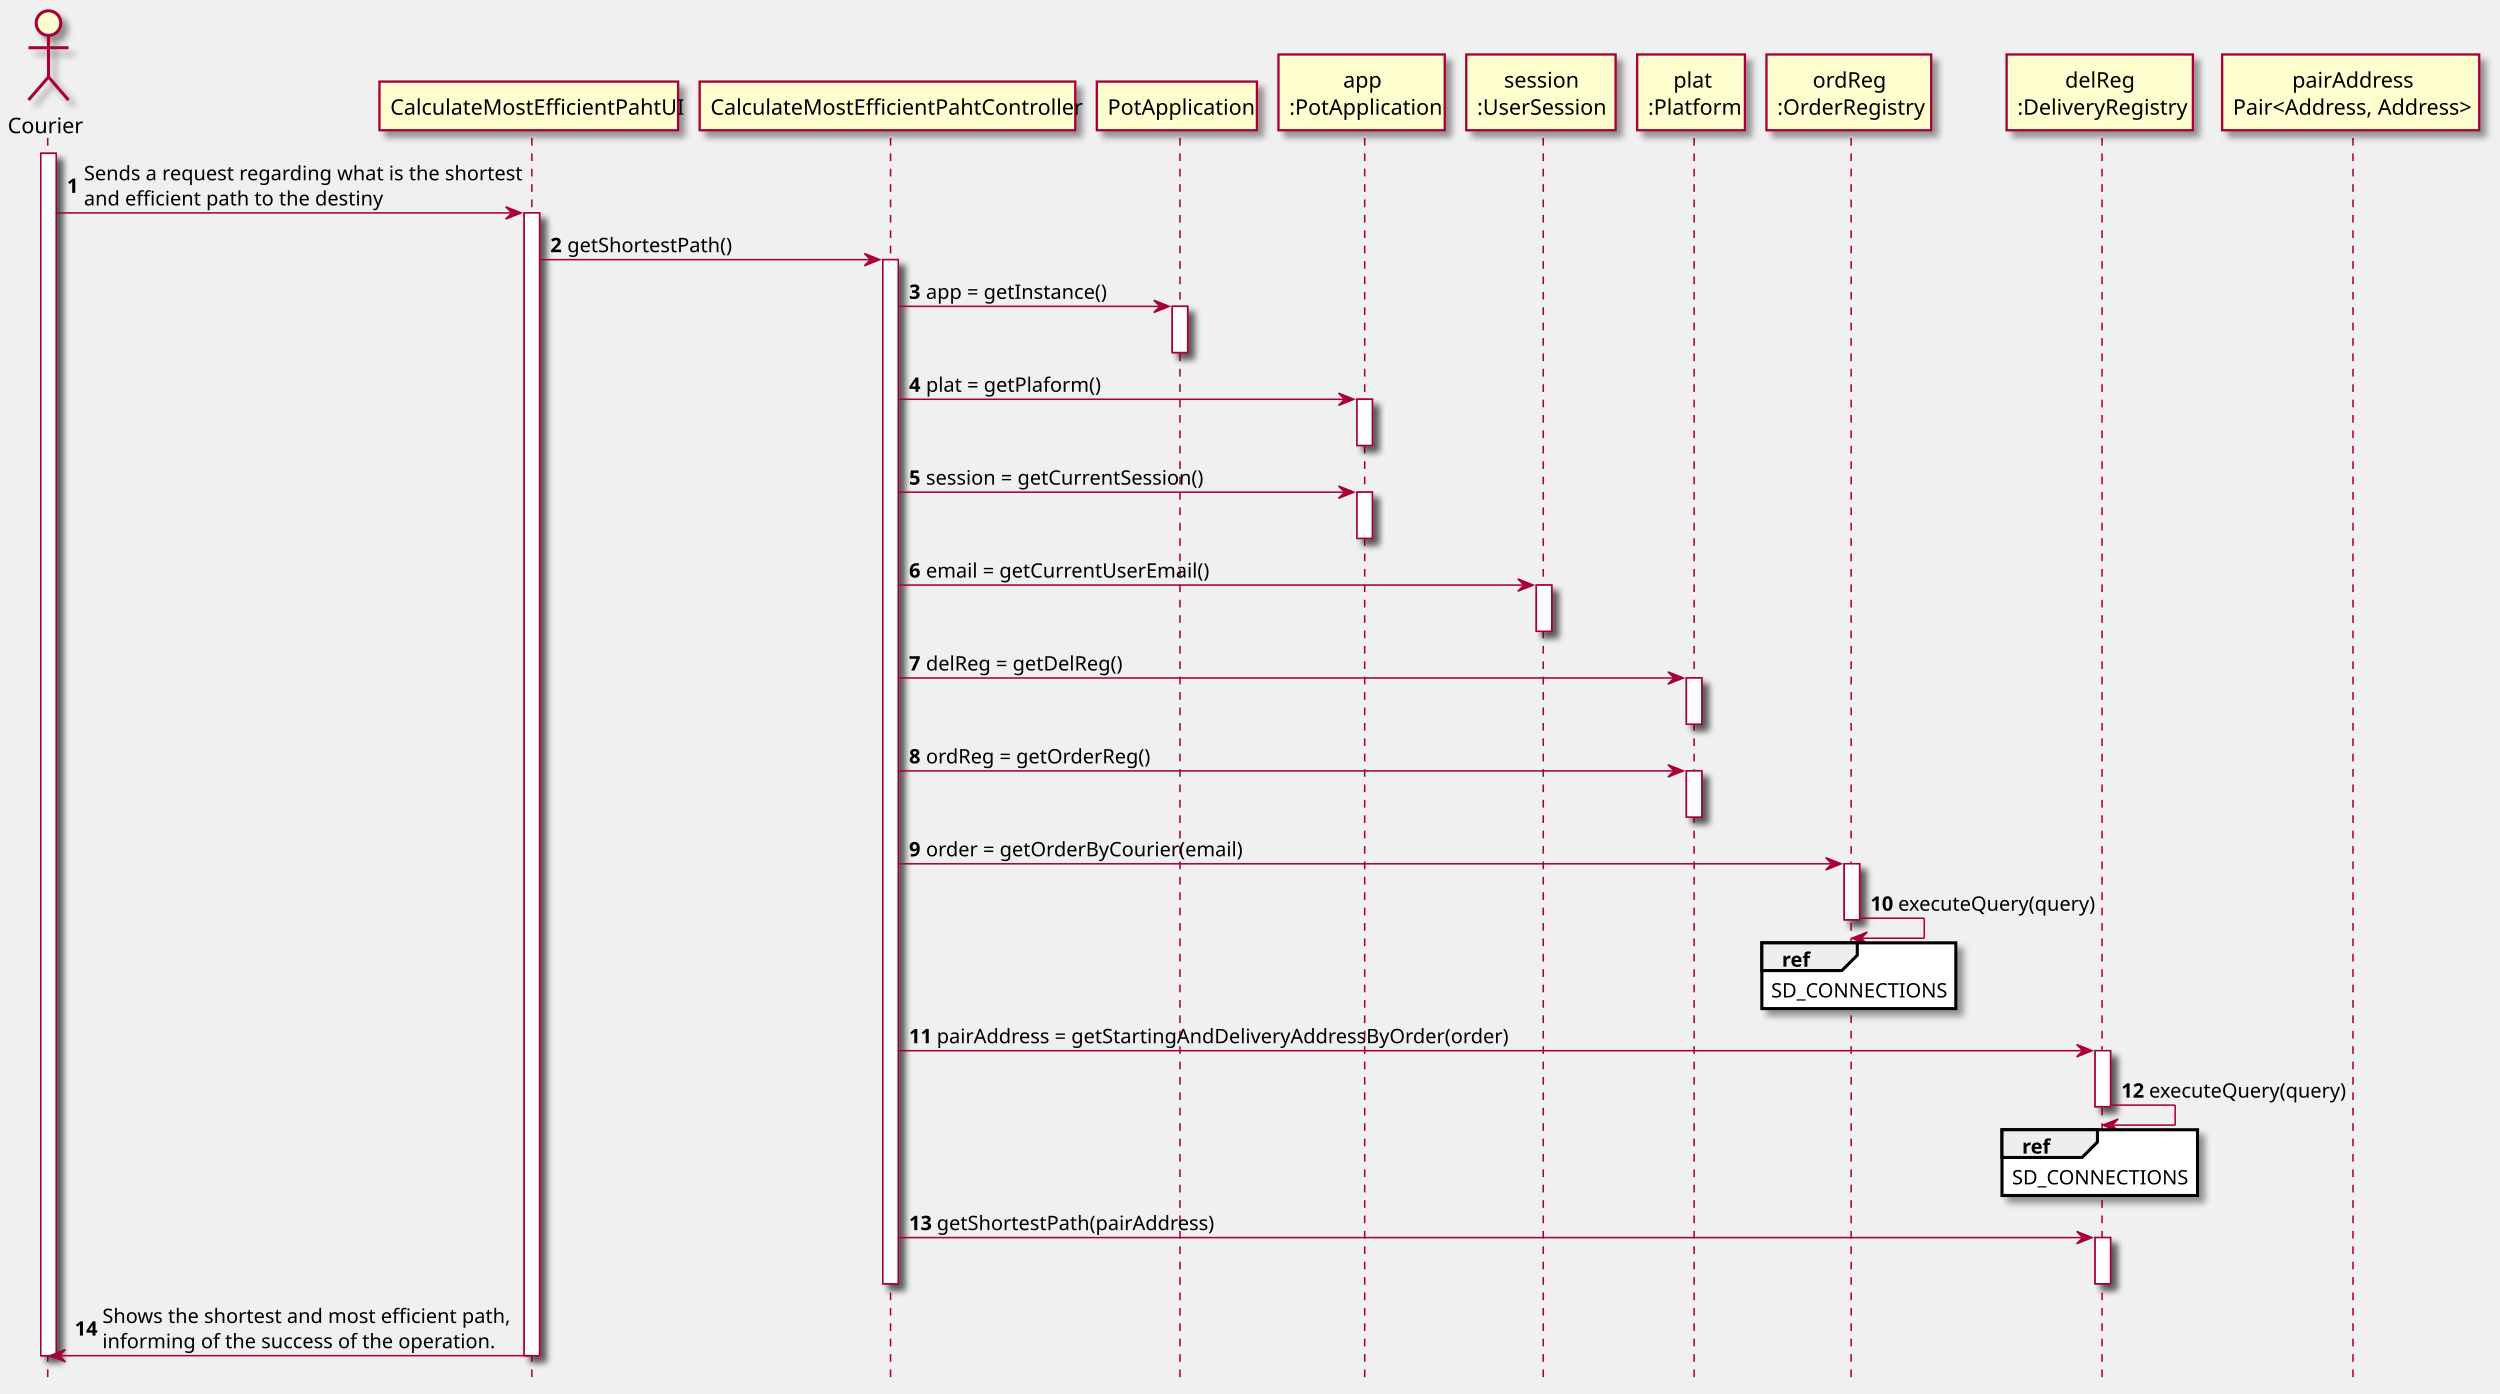
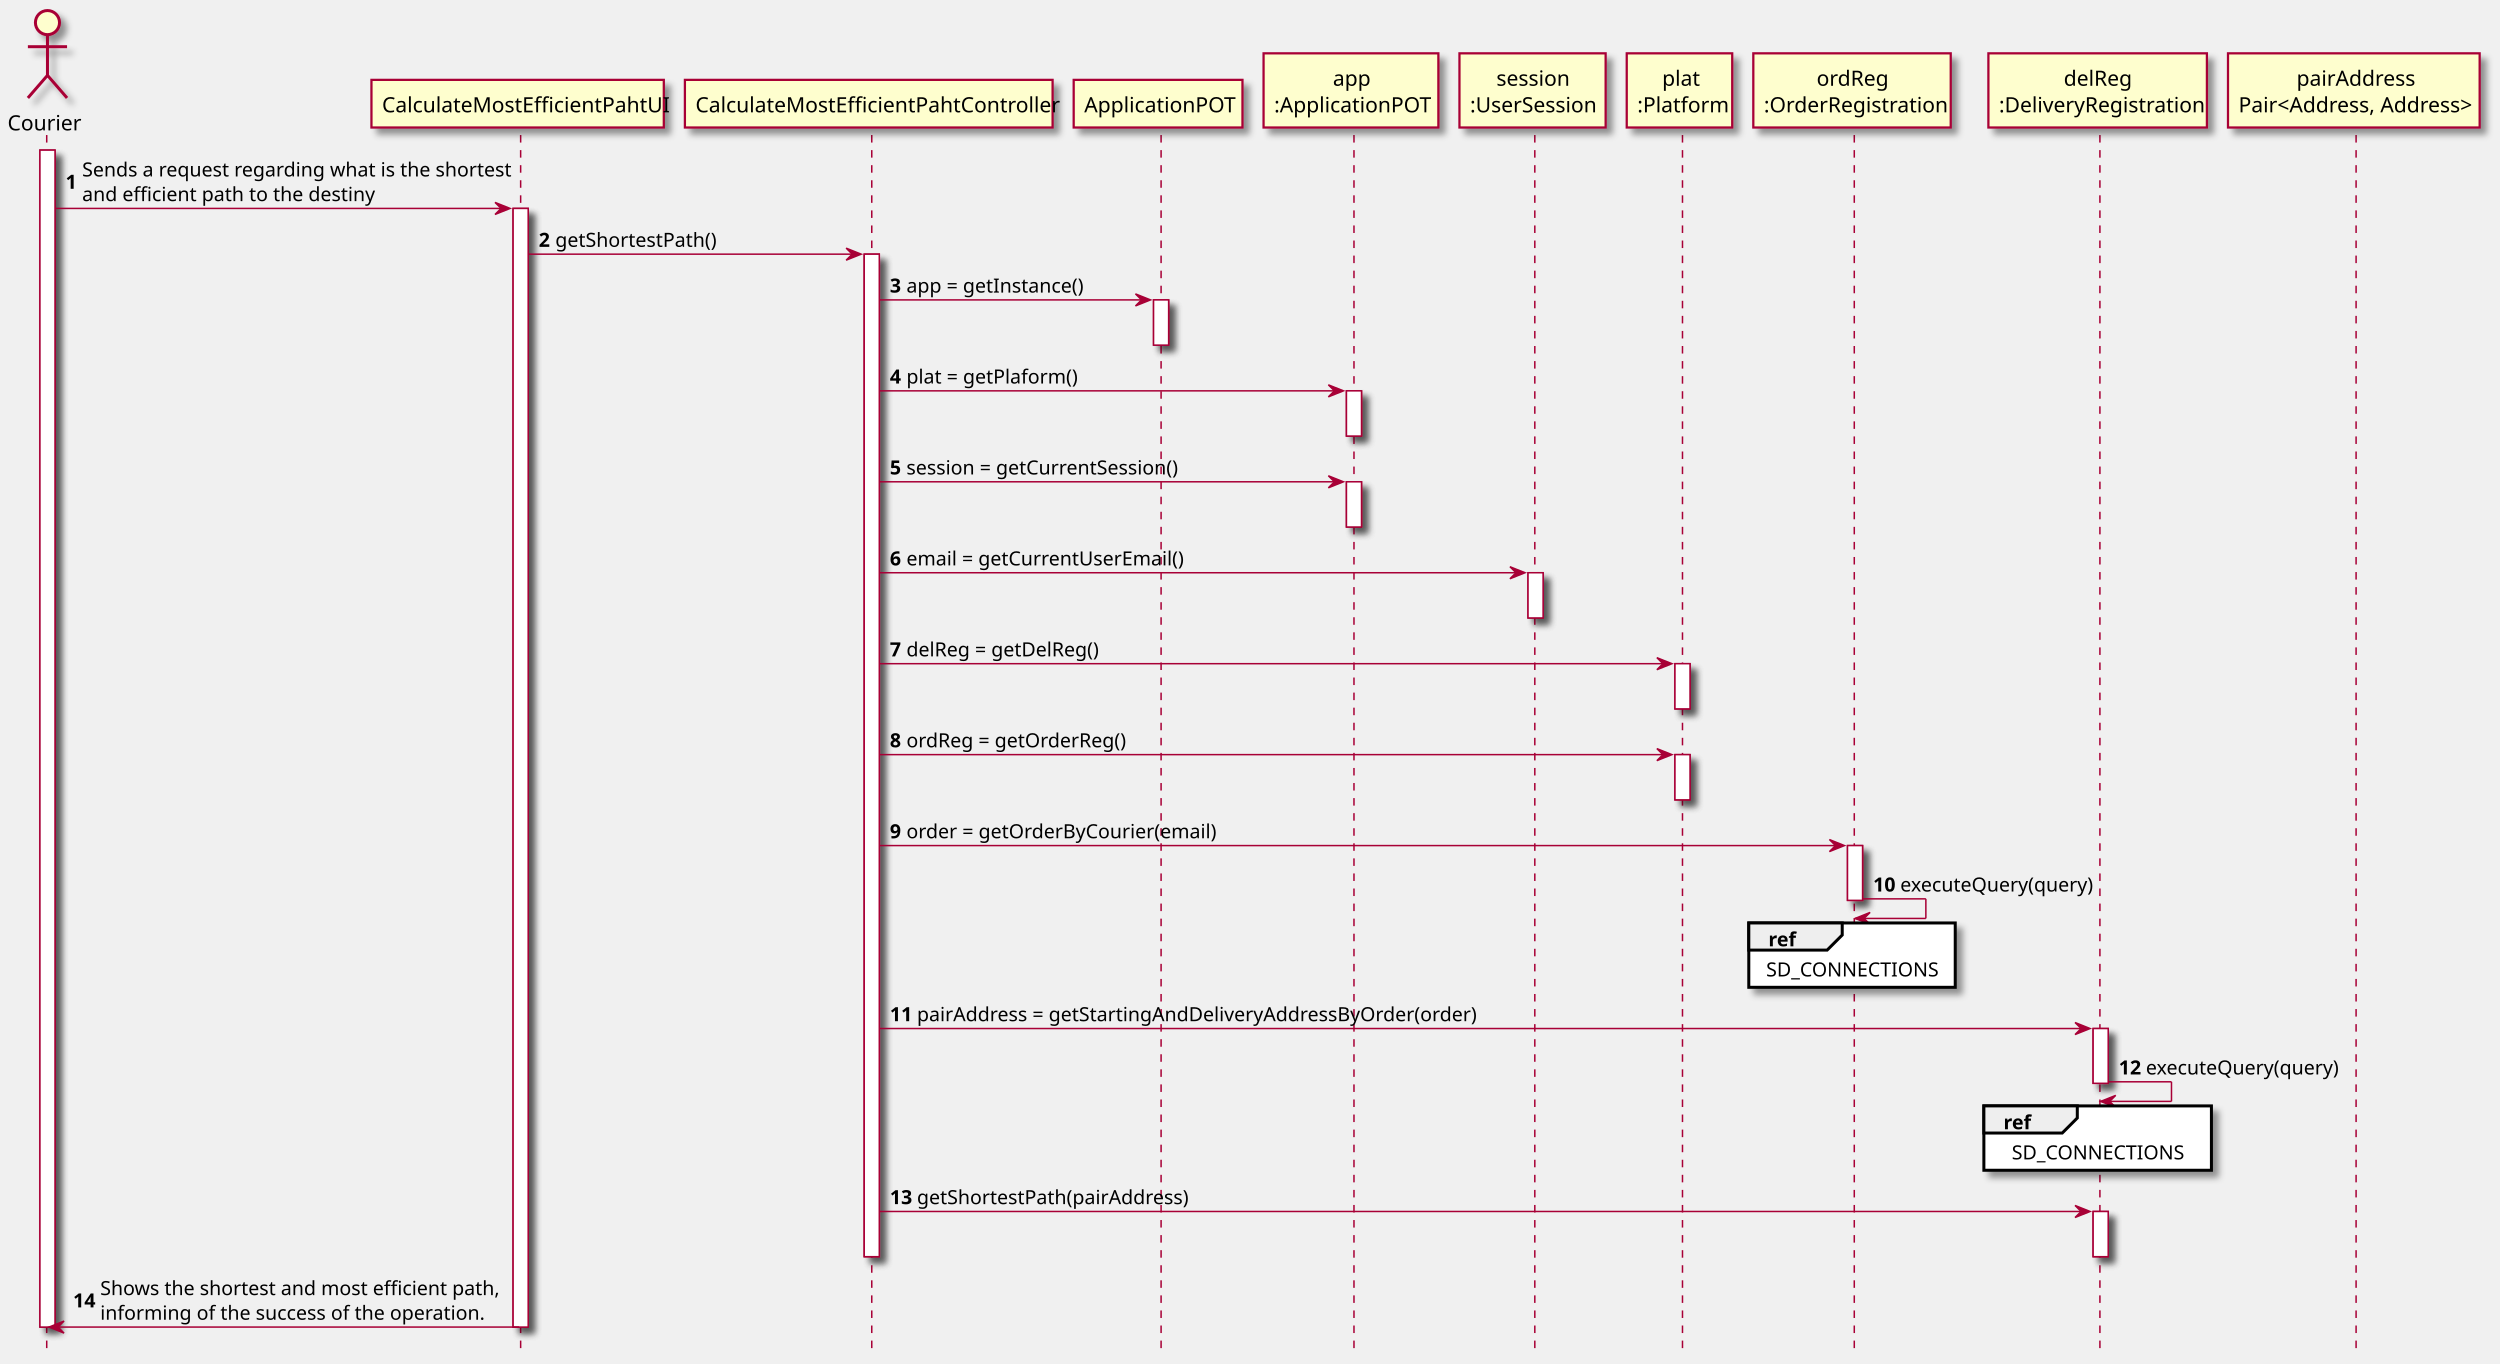
- <svg xmlns="http://www.w3.org/2000/svg" contentScriptType="application/ecmascript" contentStyleType="text/css" height="905px" preserveAspectRatio="none" style="width:1624px;height:905px;" version="1.1" viewBox="0 0 1624 905" width="1624px" zoomAndPan="magnify">
+ <svg xmlns="http://www.w3.org/2000/svg" contentScriptType="application/ecmascript" contentStyleType="text/css" height="905px" preserveAspectRatio="none" style="width:1659px;height:905px;" version="1.1" viewBox="0 0 1659 905" width="1659px" zoomAndPan="magnify">
  <defs>
-     <filter height="300%" id="fuk1p62cprqqh" width="300%" x="-1" y="-1">
+     <filter height="300%" id="f1gpj2hdsdmxbv" width="300%" x="-1" y="-1">
      <feGaussianBlur result="blurOut" stdDeviation="2.0" />
      <feColorMatrix in="blurOut" result="blurOut2" type="matrix" values="0 0 0 0 0 0 0 0 0 0 0 0 0 0 0 0 0 0 .4 0" />
      <feOffset dx="4.0" dy="4.0" in="blurOut2" result="blurOut3" />
      <feBlend in="SourceGraphic" in2="blurOut3" mode="normal" />
    </filter>
  </defs>
  <g>
-     <rect fill="#FFFFFF" filter="url(#fuk1p62cprqqh)" height="781.031" style="stroke:#A80036;stroke-width:1.0;" width="10" x="26.5" y="99.609" />
-     <rect fill="#FFFFFF" filter="url(#fuk1p62cprqqh)" height="742.328" style="stroke:#A80036;stroke-width:1.0;" width="10" x="340.5" y="138.312" />
-     <rect fill="#FFFFFF" filter="url(#fuk1p62cprqqh)" height="665.273" style="stroke:#A80036;stroke-width:1.0;" width="10" x="573.5" y="168.664" />
-     <rect fill="#FFFFFF" filter="url(#fuk1p62cprqqh)" height="30" style="stroke:#A80036;stroke-width:1.0;" width="10" x="761.5" y="199.016" />
-     <rect fill="#FFFFFF" filter="url(#fuk1p62cprqqh)" height="30" style="stroke:#A80036;stroke-width:1.0;" width="10" x="881.5" y="259.367" />
-     <rect fill="#FFFFFF" filter="url(#fuk1p62cprqqh)" height="30" style="stroke:#A80036;stroke-width:1.0;" width="10" x="881.5" y="319.719" />
-     <rect fill="#FFFFFF" filter="url(#fuk1p62cprqqh)" height="30" style="stroke:#A80036;stroke-width:1.0;" width="10" x="998" y="380.07" />
-     <rect fill="#FFFFFF" filter="url(#fuk1p62cprqqh)" height="30" style="stroke:#A80036;stroke-width:1.0;" width="10" x="1095.5" y="440.422" />
-     <rect fill="#FFFFFF" filter="url(#fuk1p62cprqqh)" height="30" style="stroke:#A80036;stroke-width:1.0;" width="10" x="1095.5" y="500.773" />
-     <rect fill="#FFFFFF" filter="url(#fuk1p62cprqqh)" height="36.352" style="stroke:#A80036;stroke-width:1.0;" width="10" x="1198" y="561.125" />
-     <rect fill="#FFFFFF" filter="url(#fuk1p62cprqqh)" height="36.352" style="stroke:#A80036;stroke-width:1.0;" width="10" x="1361" y="682.531" />
-     <rect fill="#FFFFFF" filter="url(#fuk1p62cprqqh)" height="30" style="stroke:#A80036;stroke-width:1.0;" width="10" x="1361" y="803.938" />
+     <rect fill="#FFFFFF" filter="url(#f1gpj2hdsdmxbv)" height="781.031" style="stroke:#A80036;stroke-width:1.0;" width="10" x="26.5" y="99.609" />
+     <rect fill="#FFFFFF" filter="url(#f1gpj2hdsdmxbv)" height="742.328" style="stroke:#A80036;stroke-width:1.0;" width="10" x="340.5" y="138.312" />
+     <rect fill="#FFFFFF" filter="url(#f1gpj2hdsdmxbv)" height="665.273" style="stroke:#A80036;stroke-width:1.0;" width="10" x="573.5" y="168.664" />
+     <rect fill="#FFFFFF" filter="url(#f1gpj2hdsdmxbv)" height="30" style="stroke:#A80036;stroke-width:1.0;" width="10" x="765.5" y="199.016" />
+     <rect fill="#FFFFFF" filter="url(#f1gpj2hdsdmxbv)" height="30" style="stroke:#A80036;stroke-width:1.0;" width="10" x="893.5" y="259.367" />
+     <rect fill="#FFFFFF" filter="url(#f1gpj2hdsdmxbv)" height="30" style="stroke:#A80036;stroke-width:1.0;" width="10" x="893.5" y="319.719" />
+     <rect fill="#FFFFFF" filter="url(#f1gpj2hdsdmxbv)" height="30" style="stroke:#A80036;stroke-width:1.0;" width="10" x="1014" y="380.07" />
+     <rect fill="#FFFFFF" filter="url(#f1gpj2hdsdmxbv)" height="30" style="stroke:#A80036;stroke-width:1.0;" width="10" x="1111.5" y="440.422" />
+     <rect fill="#FFFFFF" filter="url(#f1gpj2hdsdmxbv)" height="30" style="stroke:#A80036;stroke-width:1.0;" width="10" x="1111.5" y="500.773" />
+     <rect fill="#FFFFFF" filter="url(#f1gpj2hdsdmxbv)" height="36.352" style="stroke:#A80036;stroke-width:1.0;" width="10" x="1226" y="561.125" />
+     <rect fill="#FFFFFF" filter="url(#f1gpj2hdsdmxbv)" height="36.352" style="stroke:#A80036;stroke-width:1.0;" width="10" x="1389" y="682.531" />
+     <rect fill="#FFFFFF" filter="url(#f1gpj2hdsdmxbv)" height="30" style="stroke:#A80036;stroke-width:1.0;" width="10" x="1389" y="803.938" />
    <line style="stroke:#A80036;stroke-width:1.0;stroke-dasharray:5.0,5.0;" x1="31" x2="31" y1="89.609" y2="898.641" />
    <line style="stroke:#A80036;stroke-width:1.0;stroke-dasharray:5.0,5.0;" x1="345.5" x2="345.5" y1="89.609" y2="898.641" />
    <line style="stroke:#A80036;stroke-width:1.0;stroke-dasharray:5.0,5.0;" x1="578.5" x2="578.5" y1="89.609" y2="898.641" />
-     <line style="stroke:#A80036;stroke-width:1.0;stroke-dasharray:5.0,5.0;" x1="766.5" x2="766.5" y1="89.609" y2="898.641" />
-     <line style="stroke:#A80036;stroke-width:1.0;stroke-dasharray:5.0,5.0;" x1="886.5" x2="886.5" y1="89.609" y2="898.641" />
-     <line style="stroke:#A80036;stroke-width:1.0;stroke-dasharray:5.0,5.0;" x1="1002.5" x2="1002.5" y1="89.609" y2="898.641" />
-     <line style="stroke:#A80036;stroke-width:1.0;stroke-dasharray:5.0,5.0;" x1="1100.5" x2="1100.5" y1="89.609" y2="898.641" />
-     <line style="stroke:#A80036;stroke-width:1.0;stroke-dasharray:5.0,5.0;" x1="1202.5" x2="1202.5" y1="89.609" y2="898.641" />
-     <line style="stroke:#A80036;stroke-width:1.0;stroke-dasharray:5.0,5.0;" x1="1365.5" x2="1365.5" y1="89.609" y2="898.641" />
-     <line style="stroke:#A80036;stroke-width:1.0;stroke-dasharray:5.0,5.0;" x1="1528.5" x2="1528.5" y1="89.609" y2="898.641" />
+     <line style="stroke:#A80036;stroke-width:1.0;stroke-dasharray:5.0,5.0;" x1="770.5" x2="770.5" y1="89.609" y2="898.641" />
+     <line style="stroke:#A80036;stroke-width:1.0;stroke-dasharray:5.0,5.0;" x1="898.5" x2="898.5" y1="89.609" y2="898.641" />
+     <line style="stroke:#A80036;stroke-width:1.0;stroke-dasharray:5.0,5.0;" x1="1018.5" x2="1018.5" y1="89.609" y2="898.641" />
+     <line style="stroke:#A80036;stroke-width:1.0;stroke-dasharray:5.0,5.0;" x1="1116.5" x2="1116.5" y1="89.609" y2="898.641" />
+     <line style="stroke:#A80036;stroke-width:1.0;stroke-dasharray:5.0,5.0;" x1="1230.5" x2="1230.5" y1="89.609" y2="898.641" />
+     <line style="stroke:#A80036;stroke-width:1.0;stroke-dasharray:5.0,5.0;" x1="1393.5" x2="1393.5" y1="89.609" y2="898.641" />
+     <line style="stroke:#A80036;stroke-width:1.0;stroke-dasharray:5.0,5.0;" x1="1563.5" x2="1563.5" y1="89.609" y2="898.641" />
    <text fill="#000000" font-family="sans-serif" font-size="14" lengthAdjust="spacingAndGlyphs" textLength="47" x="5" y="86.533">Courier</text>
-     <ellipse cx="31.5" cy="15" fill="#FEFECE" filter="url(#fuk1p62cprqqh)" rx="8" ry="8" style="stroke:#A80036;stroke-width:2.0;" />
-     <path d="M31.5,23 L31.5,50 M18.5,31 L44.5,31 M31.5,50 L18.5,65 M31.5,50 L44.5,65 " fill="none" filter="url(#fuk1p62cprqqh)" style="stroke:#A80036;stroke-width:2.0;" />
-     <rect fill="#FEFECE" filter="url(#fuk1p62cprqqh)" height="31.609" style="stroke:#A80036;stroke-width:1.5;" width="194" x="246.5" y="53" />
+     <ellipse cx="31.5" cy="15" fill="#FEFECE" filter="url(#f1gpj2hdsdmxbv)" rx="8" ry="8" style="stroke:#A80036;stroke-width:2.0;" />
+     <path d="M31.5,23 L31.5,50 M18.5,31 L44.5,31 M31.5,50 L18.5,65 M31.5,50 L44.5,65 " fill="none" filter="url(#f1gpj2hdsdmxbv)" style="stroke:#A80036;stroke-width:2.0;" />
+     <rect fill="#FEFECE" filter="url(#f1gpj2hdsdmxbv)" height="31.609" style="stroke:#A80036;stroke-width:1.5;" width="194" x="246.5" y="53" />
    <text fill="#000000" font-family="sans-serif" font-size="14" lengthAdjust="spacingAndGlyphs" textLength="180" x="253.5" y="74.533">CalculateMostEfficientPahtUI</text>
-     <rect fill="#FEFECE" filter="url(#fuk1p62cprqqh)" height="31.609" style="stroke:#A80036;stroke-width:1.5;" width="244" x="454.5" y="53" />
+     <rect fill="#FEFECE" filter="url(#f1gpj2hdsdmxbv)" height="31.609" style="stroke:#A80036;stroke-width:1.5;" width="244" x="454.5" y="53" />
    <text fill="#000000" font-family="sans-serif" font-size="14" lengthAdjust="spacingAndGlyphs" textLength="230" x="461.5" y="74.533">CalculateMostEfficientPahtController</text>
-     <rect fill="#FEFECE" filter="url(#fuk1p62cprqqh)" height="31.609" style="stroke:#A80036;stroke-width:1.5;" width="104" x="712.5" y="53" />
-     <text fill="#000000" font-family="sans-serif" font-size="14" lengthAdjust="spacingAndGlyphs" textLength="90" x="719.5" y="74.533">PotApplication</text>
-     <rect fill="#FEFECE" filter="url(#fuk1p62cprqqh)" height="49.219" style="stroke:#A80036;stroke-width:1.5;" width="108" x="830.5" y="35.391" />
-     <text fill="#000000" font-family="sans-serif" font-size="14" lengthAdjust="spacingAndGlyphs" textLength="24" x="872.5" y="56.924">app</text>
-     <text fill="#000000" font-family="sans-serif" font-size="14" lengthAdjust="spacingAndGlyphs" textLength="94" x="837.5" y="74.533">:PotApplication</text>
-     <rect fill="#FEFECE" filter="url(#fuk1p62cprqqh)" height="49.219" style="stroke:#A80036;stroke-width:1.5;" width="97" x="952.5" y="35.391" />
-     <text fill="#000000" font-family="sans-serif" font-size="14" lengthAdjust="spacingAndGlyphs" textLength="48" x="977" y="56.924">session</text>
-     <text fill="#000000" font-family="sans-serif" font-size="14" lengthAdjust="spacingAndGlyphs" textLength="83" x="959.5" y="74.533">:UserSession</text>
-     <rect fill="#FEFECE" filter="url(#fuk1p62cprqqh)" height="49.219" style="stroke:#A80036;stroke-width:1.5;" width="70" x="1063.5" y="35.391" />
-     <text fill="#000000" font-family="sans-serif" font-size="14" lengthAdjust="spacingAndGlyphs" textLength="23" x="1087" y="56.924">plat</text>
-     <text fill="#000000" font-family="sans-serif" font-size="14" lengthAdjust="spacingAndGlyphs" textLength="56" x="1070.5" y="74.533">:Platform</text>
-     <rect fill="#FEFECE" filter="url(#fuk1p62cprqqh)" height="49.219" style="stroke:#A80036;stroke-width:1.5;" width="107" x="1147.5" y="35.391" />
-     <text fill="#000000" font-family="sans-serif" font-size="14" lengthAdjust="spacingAndGlyphs" textLength="47" x="1177.5" y="56.924">ordReg</text>
-     <text fill="#000000" font-family="sans-serif" font-size="14" lengthAdjust="spacingAndGlyphs" textLength="93" x="1154.5" y="74.533">:OrderRegistry</text>
-     <rect fill="#FEFECE" filter="url(#fuk1p62cprqqh)" height="49.219" style="stroke:#A80036;stroke-width:1.5;" width="121" x="1303.5" y="35.391" />
-     <text fill="#000000" font-family="sans-serif" font-size="14" lengthAdjust="spacingAndGlyphs" textLength="45" x="1341.5" y="56.924">delReg</text>
-     <text fill="#000000" font-family="sans-serif" font-size="14" lengthAdjust="spacingAndGlyphs" textLength="107" x="1310.5" y="74.533">:DeliveryRegistry</text>
-     <rect fill="#FEFECE" filter="url(#fuk1p62cprqqh)" height="49.219" style="stroke:#A80036;stroke-width:1.5;" width="167" x="1443.5" y="35.391" />
-     <text fill="#000000" font-family="sans-serif" font-size="14" lengthAdjust="spacingAndGlyphs" textLength="76" x="1489" y="56.924">pairAddress</text>
-     <text fill="#000000" font-family="sans-serif" font-size="14" lengthAdjust="spacingAndGlyphs" textLength="153" x="1450.5" y="74.533">Pair&lt;Address, Address&gt;</text>
-     <rect fill="#FFFFFF" filter="url(#fuk1p62cprqqh)" height="781.031" style="stroke:#A80036;stroke-width:1.0;" width="10" x="26.5" y="99.609" />
-     <rect fill="#FFFFFF" filter="url(#fuk1p62cprqqh)" height="742.328" style="stroke:#A80036;stroke-width:1.0;" width="10" x="340.5" y="138.312" />
-     <rect fill="#FFFFFF" filter="url(#fuk1p62cprqqh)" height="665.273" style="stroke:#A80036;stroke-width:1.0;" width="10" x="573.5" y="168.664" />
-     <rect fill="#FFFFFF" filter="url(#fuk1p62cprqqh)" height="30" style="stroke:#A80036;stroke-width:1.0;" width="10" x="761.5" y="199.016" />
-     <rect fill="#FFFFFF" filter="url(#fuk1p62cprqqh)" height="30" style="stroke:#A80036;stroke-width:1.0;" width="10" x="881.5" y="259.367" />
-     <rect fill="#FFFFFF" filter="url(#fuk1p62cprqqh)" height="30" style="stroke:#A80036;stroke-width:1.0;" width="10" x="881.5" y="319.719" />
-     <rect fill="#FFFFFF" filter="url(#fuk1p62cprqqh)" height="30" style="stroke:#A80036;stroke-width:1.0;" width="10" x="998" y="380.07" />
-     <rect fill="#FFFFFF" filter="url(#fuk1p62cprqqh)" height="30" style="stroke:#A80036;stroke-width:1.0;" width="10" x="1095.5" y="440.422" />
-     <rect fill="#FFFFFF" filter="url(#fuk1p62cprqqh)" height="30" style="stroke:#A80036;stroke-width:1.0;" width="10" x="1095.5" y="500.773" />
-     <rect fill="#FFFFFF" filter="url(#fuk1p62cprqqh)" height="36.352" style="stroke:#A80036;stroke-width:1.0;" width="10" x="1198" y="561.125" />
-     <rect fill="#FFFFFF" filter="url(#fuk1p62cprqqh)" height="36.352" style="stroke:#A80036;stroke-width:1.0;" width="10" x="1361" y="682.531" />
-     <rect fill="#FFFFFF" filter="url(#fuk1p62cprqqh)" height="30" style="stroke:#A80036;stroke-width:1.0;" width="10" x="1361" y="803.938" />
+     <rect fill="#FEFECE" filter="url(#f1gpj2hdsdmxbv)" height="31.609" style="stroke:#A80036;stroke-width:1.5;" width="112" x="712.5" y="53" />
+     <text fill="#000000" font-family="sans-serif" font-size="14" lengthAdjust="spacingAndGlyphs" textLength="98" x="719.5" y="74.533">ApplicationPOT</text>
+     <rect fill="#FEFECE" filter="url(#f1gpj2hdsdmxbv)" height="49.219" style="stroke:#A80036;stroke-width:1.5;" width="116" x="838.5" y="35.391" />
+     <text fill="#000000" font-family="sans-serif" font-size="14" lengthAdjust="spacingAndGlyphs" textLength="24" x="884.5" y="56.924">app</text>
+     <text fill="#000000" font-family="sans-serif" font-size="14" lengthAdjust="spacingAndGlyphs" textLength="102" x="845.5" y="74.533">:ApplicationPOT</text>
+     <rect fill="#FEFECE" filter="url(#f1gpj2hdsdmxbv)" height="49.219" style="stroke:#A80036;stroke-width:1.5;" width="97" x="968.5" y="35.391" />
+     <text fill="#000000" font-family="sans-serif" font-size="14" lengthAdjust="spacingAndGlyphs" textLength="48" x="993" y="56.924">session</text>
+     <text fill="#000000" font-family="sans-serif" font-size="14" lengthAdjust="spacingAndGlyphs" textLength="83" x="975.5" y="74.533">:UserSession</text>
+     <rect fill="#FEFECE" filter="url(#f1gpj2hdsdmxbv)" height="49.219" style="stroke:#A80036;stroke-width:1.5;" width="70" x="1079.5" y="35.391" />
+     <text fill="#000000" font-family="sans-serif" font-size="14" lengthAdjust="spacingAndGlyphs" textLength="23" x="1103" y="56.924">plat</text>
+     <text fill="#000000" font-family="sans-serif" font-size="14" lengthAdjust="spacingAndGlyphs" textLength="56" x="1086.5" y="74.533">:Platform</text>
+     <rect fill="#FEFECE" filter="url(#f1gpj2hdsdmxbv)" height="49.219" style="stroke:#A80036;stroke-width:1.5;" width="131" x="1163.5" y="35.391" />
+     <text fill="#000000" font-family="sans-serif" font-size="14" lengthAdjust="spacingAndGlyphs" textLength="47" x="1205.5" y="56.924">ordReg</text>
+     <text fill="#000000" font-family="sans-serif" font-size="14" lengthAdjust="spacingAndGlyphs" textLength="117" x="1170.5" y="74.533">:OrderRegistration</text>
+     <rect fill="#FEFECE" filter="url(#f1gpj2hdsdmxbv)" height="49.219" style="stroke:#A80036;stroke-width:1.5;" width="145" x="1319.5" y="35.391" />
+     <text fill="#000000" font-family="sans-serif" font-size="14" lengthAdjust="spacingAndGlyphs" textLength="45" x="1369.5" y="56.924">delReg</text>
+     <text fill="#000000" font-family="sans-serif" font-size="14" lengthAdjust="spacingAndGlyphs" textLength="131" x="1326.5" y="74.533">:DeliveryRegistration</text>
+     <rect fill="#FEFECE" filter="url(#f1gpj2hdsdmxbv)" height="49.219" style="stroke:#A80036;stroke-width:1.5;" width="167" x="1478.5" y="35.391" />
+     <text fill="#000000" font-family="sans-serif" font-size="14" lengthAdjust="spacingAndGlyphs" textLength="76" x="1524" y="56.924">pairAddress</text>
+     <text fill="#000000" font-family="sans-serif" font-size="14" lengthAdjust="spacingAndGlyphs" textLength="153" x="1485.5" y="74.533">Pair&lt;Address, Address&gt;</text>
+     <rect fill="#FFFFFF" filter="url(#f1gpj2hdsdmxbv)" height="781.031" style="stroke:#A80036;stroke-width:1.0;" width="10" x="26.5" y="99.609" />
+     <rect fill="#FFFFFF" filter="url(#f1gpj2hdsdmxbv)" height="742.328" style="stroke:#A80036;stroke-width:1.0;" width="10" x="340.5" y="138.312" />
+     <rect fill="#FFFFFF" filter="url(#f1gpj2hdsdmxbv)" height="665.273" style="stroke:#A80036;stroke-width:1.0;" width="10" x="573.5" y="168.664" />
+     <rect fill="#FFFFFF" filter="url(#f1gpj2hdsdmxbv)" height="30" style="stroke:#A80036;stroke-width:1.0;" width="10" x="765.5" y="199.016" />
+     <rect fill="#FFFFFF" filter="url(#f1gpj2hdsdmxbv)" height="30" style="stroke:#A80036;stroke-width:1.0;" width="10" x="893.5" y="259.367" />
+     <rect fill="#FFFFFF" filter="url(#f1gpj2hdsdmxbv)" height="30" style="stroke:#A80036;stroke-width:1.0;" width="10" x="893.5" y="319.719" />
+     <rect fill="#FFFFFF" filter="url(#f1gpj2hdsdmxbv)" height="30" style="stroke:#A80036;stroke-width:1.0;" width="10" x="1014" y="380.07" />
+     <rect fill="#FFFFFF" filter="url(#f1gpj2hdsdmxbv)" height="30" style="stroke:#A80036;stroke-width:1.0;" width="10" x="1111.5" y="440.422" />
+     <rect fill="#FFFFFF" filter="url(#f1gpj2hdsdmxbv)" height="30" style="stroke:#A80036;stroke-width:1.0;" width="10" x="1111.5" y="500.773" />
+     <rect fill="#FFFFFF" filter="url(#f1gpj2hdsdmxbv)" height="36.352" style="stroke:#A80036;stroke-width:1.0;" width="10" x="1226" y="561.125" />
+     <rect fill="#FFFFFF" filter="url(#f1gpj2hdsdmxbv)" height="36.352" style="stroke:#A80036;stroke-width:1.0;" width="10" x="1389" y="682.531" />
+     <rect fill="#FFFFFF" filter="url(#f1gpj2hdsdmxbv)" height="30" style="stroke:#A80036;stroke-width:1.0;" width="10" x="1389" y="803.938" />
    <polygon fill="#A80036" points="328.5,134.312,338.5,138.312,328.5,142.312,332.5,138.312" style="stroke:#A80036;stroke-width:1.0;" />
    <line style="stroke:#A80036;stroke-width:1.0;" x1="36.5" x2="334.5" y1="138.312" y2="138.312" />
    <text fill="#000000" font-family="sans-serif" font-size="13" font-weight="bold" lengthAdjust="spacingAndGlyphs" textLength="7" x="43.5" y="125.28">1</text>
    <text fill="#000000" font-family="sans-serif" font-size="13" lengthAdjust="spacingAndGlyphs" textLength="270" x="54.5" y="117.105">Sends a request regarding what is the shortest</text>
    <text fill="#000000" font-family="sans-serif" font-size="13" lengthAdjust="spacingAndGlyphs" textLength="181" x="54.5" y="133.456">and efficient path to the destiny</text>
    <polygon fill="#A80036" points="561.5,164.664,571.5,168.664,561.5,172.664,565.5,168.664" style="stroke:#A80036;stroke-width:1.0;" />
    <line style="stroke:#A80036;stroke-width:1.0;" x1="350.5" x2="567.5" y1="168.664" y2="168.664" />
    <text fill="#000000" font-family="sans-serif" font-size="13" font-weight="bold" lengthAdjust="spacingAndGlyphs" textLength="7" x="357.5" y="163.808">2</text>
    <text fill="#000000" font-family="sans-serif" font-size="13" lengthAdjust="spacingAndGlyphs" textLength="102" x="368.5" y="163.808">getShortestPath()</text>
-     <polygon fill="#A80036" points="749.5,195.016,759.5,199.016,749.5,203.016,753.5,199.016" style="stroke:#A80036;stroke-width:1.0;" />
-     <line style="stroke:#A80036;stroke-width:1.0;" x1="583.5" x2="755.5" y1="199.016" y2="199.016" />
+     <polygon fill="#A80036" points="753.5,195.016,763.5,199.016,753.5,203.016,757.5,199.016" style="stroke:#A80036;stroke-width:1.0;" />
+     <line style="stroke:#A80036;stroke-width:1.0;" x1="583.5" x2="759.5" y1="199.016" y2="199.016" />
    <text fill="#000000" font-family="sans-serif" font-size="13" font-weight="bold" lengthAdjust="spacingAndGlyphs" textLength="7" x="590.5" y="194.159">3</text>
    <text fill="#000000" font-family="sans-serif" font-size="13" lengthAdjust="spacingAndGlyphs" textLength="112" x="601.5" y="194.159">app = getInstance()</text>
-     <polygon fill="#A80036" points="869.5,255.367,879.5,259.367,869.5,263.367,873.5,259.367" style="stroke:#A80036;stroke-width:1.0;" />
-     <line style="stroke:#A80036;stroke-width:1.0;" x1="583.5" x2="875.5" y1="259.367" y2="259.367" />
+     <polygon fill="#A80036" points="881.5,255.367,891.5,259.367,881.5,263.367,885.5,259.367" style="stroke:#A80036;stroke-width:1.0;" />
+     <line style="stroke:#A80036;stroke-width:1.0;" x1="583.5" x2="887.5" y1="259.367" y2="259.367" />
    <text fill="#000000" font-family="sans-serif" font-size="13" font-weight="bold" lengthAdjust="spacingAndGlyphs" textLength="7" x="590.5" y="254.511">4</text>
    <text fill="#000000" font-family="sans-serif" font-size="13" lengthAdjust="spacingAndGlyphs" textLength="107" x="601.5" y="254.511">plat = getPlaform()</text>
-     <polygon fill="#A80036" points="869.5,315.719,879.5,319.719,869.5,323.719,873.5,319.719" style="stroke:#A80036;stroke-width:1.0;" />
-     <line style="stroke:#A80036;stroke-width:1.0;" x1="583.5" x2="875.5" y1="319.719" y2="319.719" />
+     <polygon fill="#A80036" points="881.5,315.719,891.5,319.719,881.5,323.719,885.5,319.719" style="stroke:#A80036;stroke-width:1.0;" />
+     <line style="stroke:#A80036;stroke-width:1.0;" x1="583.5" x2="887.5" y1="319.719" y2="319.719" />
    <text fill="#000000" font-family="sans-serif" font-size="13" font-weight="bold" lengthAdjust="spacingAndGlyphs" textLength="7" x="590.5" y="314.862">5</text>
    <text fill="#000000" font-family="sans-serif" font-size="13" lengthAdjust="spacingAndGlyphs" textLength="176" x="601.5" y="314.862">session = getCurrentSession()</text>
-     <polygon fill="#A80036" points="986,376.07,996,380.07,986,384.07,990,380.07" style="stroke:#A80036;stroke-width:1.0;" />
-     <line style="stroke:#A80036;stroke-width:1.0;" x1="583.5" x2="992" y1="380.07" y2="380.07" />
+     <polygon fill="#A80036" points="1002,376.07,1012,380.07,1002,384.07,1006,380.07" style="stroke:#A80036;stroke-width:1.0;" />
+     <line style="stroke:#A80036;stroke-width:1.0;" x1="583.5" x2="1008" y1="380.07" y2="380.07" />
    <text fill="#000000" font-family="sans-serif" font-size="13" font-weight="bold" lengthAdjust="spacingAndGlyphs" textLength="7" x="590.5" y="375.214">6</text>
    <text fill="#000000" font-family="sans-serif" font-size="13" lengthAdjust="spacingAndGlyphs" textLength="175" x="601.5" y="375.214">email = getCurrentUserEmail()</text>
-     <polygon fill="#A80036" points="1083.5,436.422,1093.5,440.422,1083.5,444.422,1087.5,440.422" style="stroke:#A80036;stroke-width:1.0;" />
-     <line style="stroke:#A80036;stroke-width:1.0;" x1="583.5" x2="1089.5" y1="440.422" y2="440.422" />
+     <polygon fill="#A80036" points="1099.5,436.422,1109.5,440.422,1099.5,444.422,1103.5,440.422" style="stroke:#A80036;stroke-width:1.0;" />
+     <line style="stroke:#A80036;stroke-width:1.0;" x1="583.5" x2="1105.5" y1="440.422" y2="440.422" />
    <text fill="#000000" font-family="sans-serif" font-size="13" font-weight="bold" lengthAdjust="spacingAndGlyphs" textLength="7" x="590.5" y="435.565">7</text>
    <text fill="#000000" font-family="sans-serif" font-size="13" lengthAdjust="spacingAndGlyphs" textLength="124" x="601.5" y="435.565">delReg = getDelReg()</text>
-     <polygon fill="#A80036" points="1083.5,496.773,1093.5,500.773,1083.5,504.773,1087.5,500.773" style="stroke:#A80036;stroke-width:1.0;" />
-     <line style="stroke:#A80036;stroke-width:1.0;" x1="583.5" x2="1089.5" y1="500.773" y2="500.773" />
+     <polygon fill="#A80036" points="1099.5,496.773,1109.5,500.773,1099.5,504.773,1103.5,500.773" style="stroke:#A80036;stroke-width:1.0;" />
+     <line style="stroke:#A80036;stroke-width:1.0;" x1="583.5" x2="1105.5" y1="500.773" y2="500.773" />
    <text fill="#000000" font-family="sans-serif" font-size="13" font-weight="bold" lengthAdjust="spacingAndGlyphs" textLength="7" x="590.5" y="495.917">8</text>
    <text fill="#000000" font-family="sans-serif" font-size="13" lengthAdjust="spacingAndGlyphs" textLength="138" x="601.5" y="495.917">ordReg = getOrderReg()</text>
-     <polygon fill="#A80036" points="1186,557.125,1196,561.125,1186,565.125,1190,561.125" style="stroke:#A80036;stroke-width:1.0;" />
-     <line style="stroke:#A80036;stroke-width:1.0;" x1="583.5" x2="1192" y1="561.125" y2="561.125" />
+     <polygon fill="#A80036" points="1214,557.125,1224,561.125,1214,565.125,1218,561.125" style="stroke:#A80036;stroke-width:1.0;" />
+     <line style="stroke:#A80036;stroke-width:1.0;" x1="583.5" x2="1220" y1="561.125" y2="561.125" />
    <text fill="#000000" font-family="sans-serif" font-size="13" font-weight="bold" lengthAdjust="spacingAndGlyphs" textLength="7" x="590.5" y="556.269">9</text>
    <text fill="#000000" font-family="sans-serif" font-size="13" lengthAdjust="spacingAndGlyphs" textLength="191" x="601.5" y="556.269">order = getOrderByCourier(email)</text>
-     <line style="stroke:#A80036;stroke-width:1.0;" x1="1208" x2="1250" y1="596.477" y2="596.477" />
-     <line style="stroke:#A80036;stroke-width:1.0;" x1="1250" x2="1250" y1="596.477" y2="609.477" />
-     <line style="stroke:#A80036;stroke-width:1.0;" x1="1203" x2="1250" y1="609.477" y2="609.477" />
-     <polygon fill="#A80036" points="1213,605.477,1203,609.477,1213,613.477,1209,609.477" style="stroke:#A80036;stroke-width:1.0;" />
-     <text fill="#000000" font-family="sans-serif" font-size="13" font-weight="bold" lengthAdjust="spacingAndGlyphs" textLength="14" x="1215" y="591.62">10</text>
-     <text fill="#000000" font-family="sans-serif" font-size="13" lengthAdjust="spacingAndGlyphs" textLength="121" x="1233" y="591.62">executeQuery(query)</text>
-     <rect fill="#FFFFFF" filter="url(#fuk1p62cprqqh)" height="42.703" style="stroke:#000000;stroke-width:2.0;" width="126" x="1144.5" y="612.477" />
-     <polygon fill="#EEEEEE" points="1144.5,612.477,1206.5,612.477,1206.5,620.477,1196.5,630.477,1144.5,630.477,1144.5,612.477" style="stroke:#000000;stroke-width:2.0;" />
-     <text fill="#000000" font-family="sans-serif" font-size="13" font-weight="bold" lengthAdjust="spacingAndGlyphs" textLength="17" x="1157.5" y="627.972">ref</text>
-     <text fill="#000000" font-family="sans-serif" font-size="13" lengthAdjust="spacingAndGlyphs" textLength="118" x="1150.5" y="647.972">SD_CONNECTIONS</text>
-     <polygon fill="#A80036" points="1349,678.531,1359,682.531,1349,686.531,1353,682.531" style="stroke:#A80036;stroke-width:1.0;" />
-     <line style="stroke:#A80036;stroke-width:1.0;" x1="583.5" x2="1355" y1="682.531" y2="682.531" />
+     <line style="stroke:#A80036;stroke-width:1.0;" x1="1236" x2="1278" y1="596.477" y2="596.477" />
+     <line style="stroke:#A80036;stroke-width:1.0;" x1="1278" x2="1278" y1="596.477" y2="609.477" />
+     <line style="stroke:#A80036;stroke-width:1.0;" x1="1231" x2="1278" y1="609.477" y2="609.477" />
+     <polygon fill="#A80036" points="1241,605.477,1231,609.477,1241,613.477,1237,609.477" style="stroke:#A80036;stroke-width:1.0;" />
+     <text fill="#000000" font-family="sans-serif" font-size="13" font-weight="bold" lengthAdjust="spacingAndGlyphs" textLength="14" x="1243" y="591.62">10</text>
+     <text fill="#000000" font-family="sans-serif" font-size="13" lengthAdjust="spacingAndGlyphs" textLength="121" x="1261" y="591.62">executeQuery(query)</text>
+     <rect fill="#FFFFFF" filter="url(#f1gpj2hdsdmxbv)" height="42.703" style="stroke:#000000;stroke-width:2.0;" width="137" x="1160.5" y="612.477" />
+     <polygon fill="#EEEEEE" points="1160.5,612.477,1222.5,612.477,1222.5,620.477,1212.5,630.477,1160.5,630.477,1160.5,612.477" style="stroke:#000000;stroke-width:2.0;" />
+     <text fill="#000000" font-family="sans-serif" font-size="13" font-weight="bold" lengthAdjust="spacingAndGlyphs" textLength="17" x="1173.5" y="627.972">ref</text>
+     <text fill="#000000" font-family="sans-serif" font-size="13" lengthAdjust="spacingAndGlyphs" textLength="118" x="1172" y="647.972">SD_CONNECTIONS</text>
+     <polygon fill="#A80036" points="1377,678.531,1387,682.531,1377,686.531,1381,682.531" style="stroke:#A80036;stroke-width:1.0;" />
+     <line style="stroke:#A80036;stroke-width:1.0;" x1="583.5" x2="1383" y1="682.531" y2="682.531" />
    <text fill="#000000" font-family="sans-serif" font-size="13" font-weight="bold" lengthAdjust="spacingAndGlyphs" textLength="14" x="590.5" y="677.675">11</text>
    <text fill="#000000" font-family="sans-serif" font-size="13" lengthAdjust="spacingAndGlyphs" textLength="349" x="608.5" y="677.675">pairAddress = getStartingAndDeliveryAddressByOrder(order)</text>
-     <line style="stroke:#A80036;stroke-width:1.0;" x1="1371" x2="1413" y1="717.883" y2="717.883" />
-     <line style="stroke:#A80036;stroke-width:1.0;" x1="1413" x2="1413" y1="717.883" y2="730.883" />
-     <line style="stroke:#A80036;stroke-width:1.0;" x1="1366" x2="1413" y1="730.883" y2="730.883" />
-     <polygon fill="#A80036" points="1376,726.883,1366,730.883,1376,734.883,1372,730.883" style="stroke:#A80036;stroke-width:1.0;" />
-     <text fill="#000000" font-family="sans-serif" font-size="13" font-weight="bold" lengthAdjust="spacingAndGlyphs" textLength="14" x="1378" y="713.026">12</text>
-     <text fill="#000000" font-family="sans-serif" font-size="13" lengthAdjust="spacingAndGlyphs" textLength="121" x="1396" y="713.026">executeQuery(query)</text>
-     <rect fill="#FFFFFF" filter="url(#fuk1p62cprqqh)" height="42.703" style="stroke:#000000;stroke-width:2.0;" width="127" x="1300.5" y="733.883" />
-     <polygon fill="#EEEEEE" points="1300.5,733.883,1362.5,733.883,1362.5,741.883,1352.5,751.883,1300.5,751.883,1300.5,733.883" style="stroke:#000000;stroke-width:2.0;" />
-     <text fill="#000000" font-family="sans-serif" font-size="13" font-weight="bold" lengthAdjust="spacingAndGlyphs" textLength="17" x="1313.5" y="749.378">ref</text>
-     <text fill="#000000" font-family="sans-serif" font-size="13" lengthAdjust="spacingAndGlyphs" textLength="118" x="1307" y="769.378">SD_CONNECTIONS</text>
-     <polygon fill="#A80036" points="1349,799.938,1359,803.938,1349,807.938,1353,803.938" style="stroke:#A80036;stroke-width:1.0;" />
-     <line style="stroke:#A80036;stroke-width:1.0;" x1="583.5" x2="1355" y1="803.938" y2="803.938" />
+     <line style="stroke:#A80036;stroke-width:1.0;" x1="1399" x2="1441" y1="717.883" y2="717.883" />
+     <line style="stroke:#A80036;stroke-width:1.0;" x1="1441" x2="1441" y1="717.883" y2="730.883" />
+     <line style="stroke:#A80036;stroke-width:1.0;" x1="1394" x2="1441" y1="730.883" y2="730.883" />
+     <polygon fill="#A80036" points="1404,726.883,1394,730.883,1404,734.883,1400,730.883" style="stroke:#A80036;stroke-width:1.0;" />
+     <text fill="#000000" font-family="sans-serif" font-size="13" font-weight="bold" lengthAdjust="spacingAndGlyphs" textLength="14" x="1406" y="713.026">12</text>
+     <text fill="#000000" font-family="sans-serif" font-size="13" lengthAdjust="spacingAndGlyphs" textLength="121" x="1424" y="713.026">executeQuery(query)</text>
+     <rect fill="#FFFFFF" filter="url(#f1gpj2hdsdmxbv)" height="42.703" style="stroke:#000000;stroke-width:2.0;" width="151" x="1316.5" y="733.883" />
+     <polygon fill="#EEEEEE" points="1316.5,733.883,1378.5,733.883,1378.5,741.883,1368.5,751.883,1316.5,751.883,1316.5,733.883" style="stroke:#000000;stroke-width:2.0;" />
+     <text fill="#000000" font-family="sans-serif" font-size="13" font-weight="bold" lengthAdjust="spacingAndGlyphs" textLength="17" x="1329.5" y="749.378">ref</text>
+     <text fill="#000000" font-family="sans-serif" font-size="13" lengthAdjust="spacingAndGlyphs" textLength="118" x="1335" y="769.378">SD_CONNECTIONS</text>
+     <polygon fill="#A80036" points="1377,799.938,1387,803.938,1377,807.938,1381,803.938" style="stroke:#A80036;stroke-width:1.0;" />
+     <line style="stroke:#A80036;stroke-width:1.0;" x1="583.5" x2="1383" y1="803.938" y2="803.938" />
    <text fill="#000000" font-family="sans-serif" font-size="13" font-weight="bold" lengthAdjust="spacingAndGlyphs" textLength="14" x="590.5" y="799.081">13</text>
    <text fill="#000000" font-family="sans-serif" font-size="13" lengthAdjust="spacingAndGlyphs" textLength="171" x="608.5" y="799.081">getShortestPath(pairAddress)</text>
    <polygon fill="#A80036" points="42.5,876.641,32.5,880.641,42.5,884.641,38.5,880.641" style="stroke:#A80036;stroke-width:1.0;" />
    <line style="stroke:#A80036;stroke-width:1.0;" x1="36.5" x2="344.5" y1="880.641" y2="880.641" />
    <text fill="#000000" font-family="sans-serif" font-size="13" font-weight="bold" lengthAdjust="spacingAndGlyphs" textLength="14" x="48.5" y="867.608">14</text>
    <text fill="#000000" font-family="sans-serif" font-size="13" lengthAdjust="spacingAndGlyphs" textLength="251" x="66.5" y="859.433">Shows the shortest and most efficient path,</text>
    <text fill="#000000" font-family="sans-serif" font-size="13" lengthAdjust="spacingAndGlyphs" textLength="238" x="66.5" y="875.784">informing of the success of the operation.</text>
  </g>
</svg>
